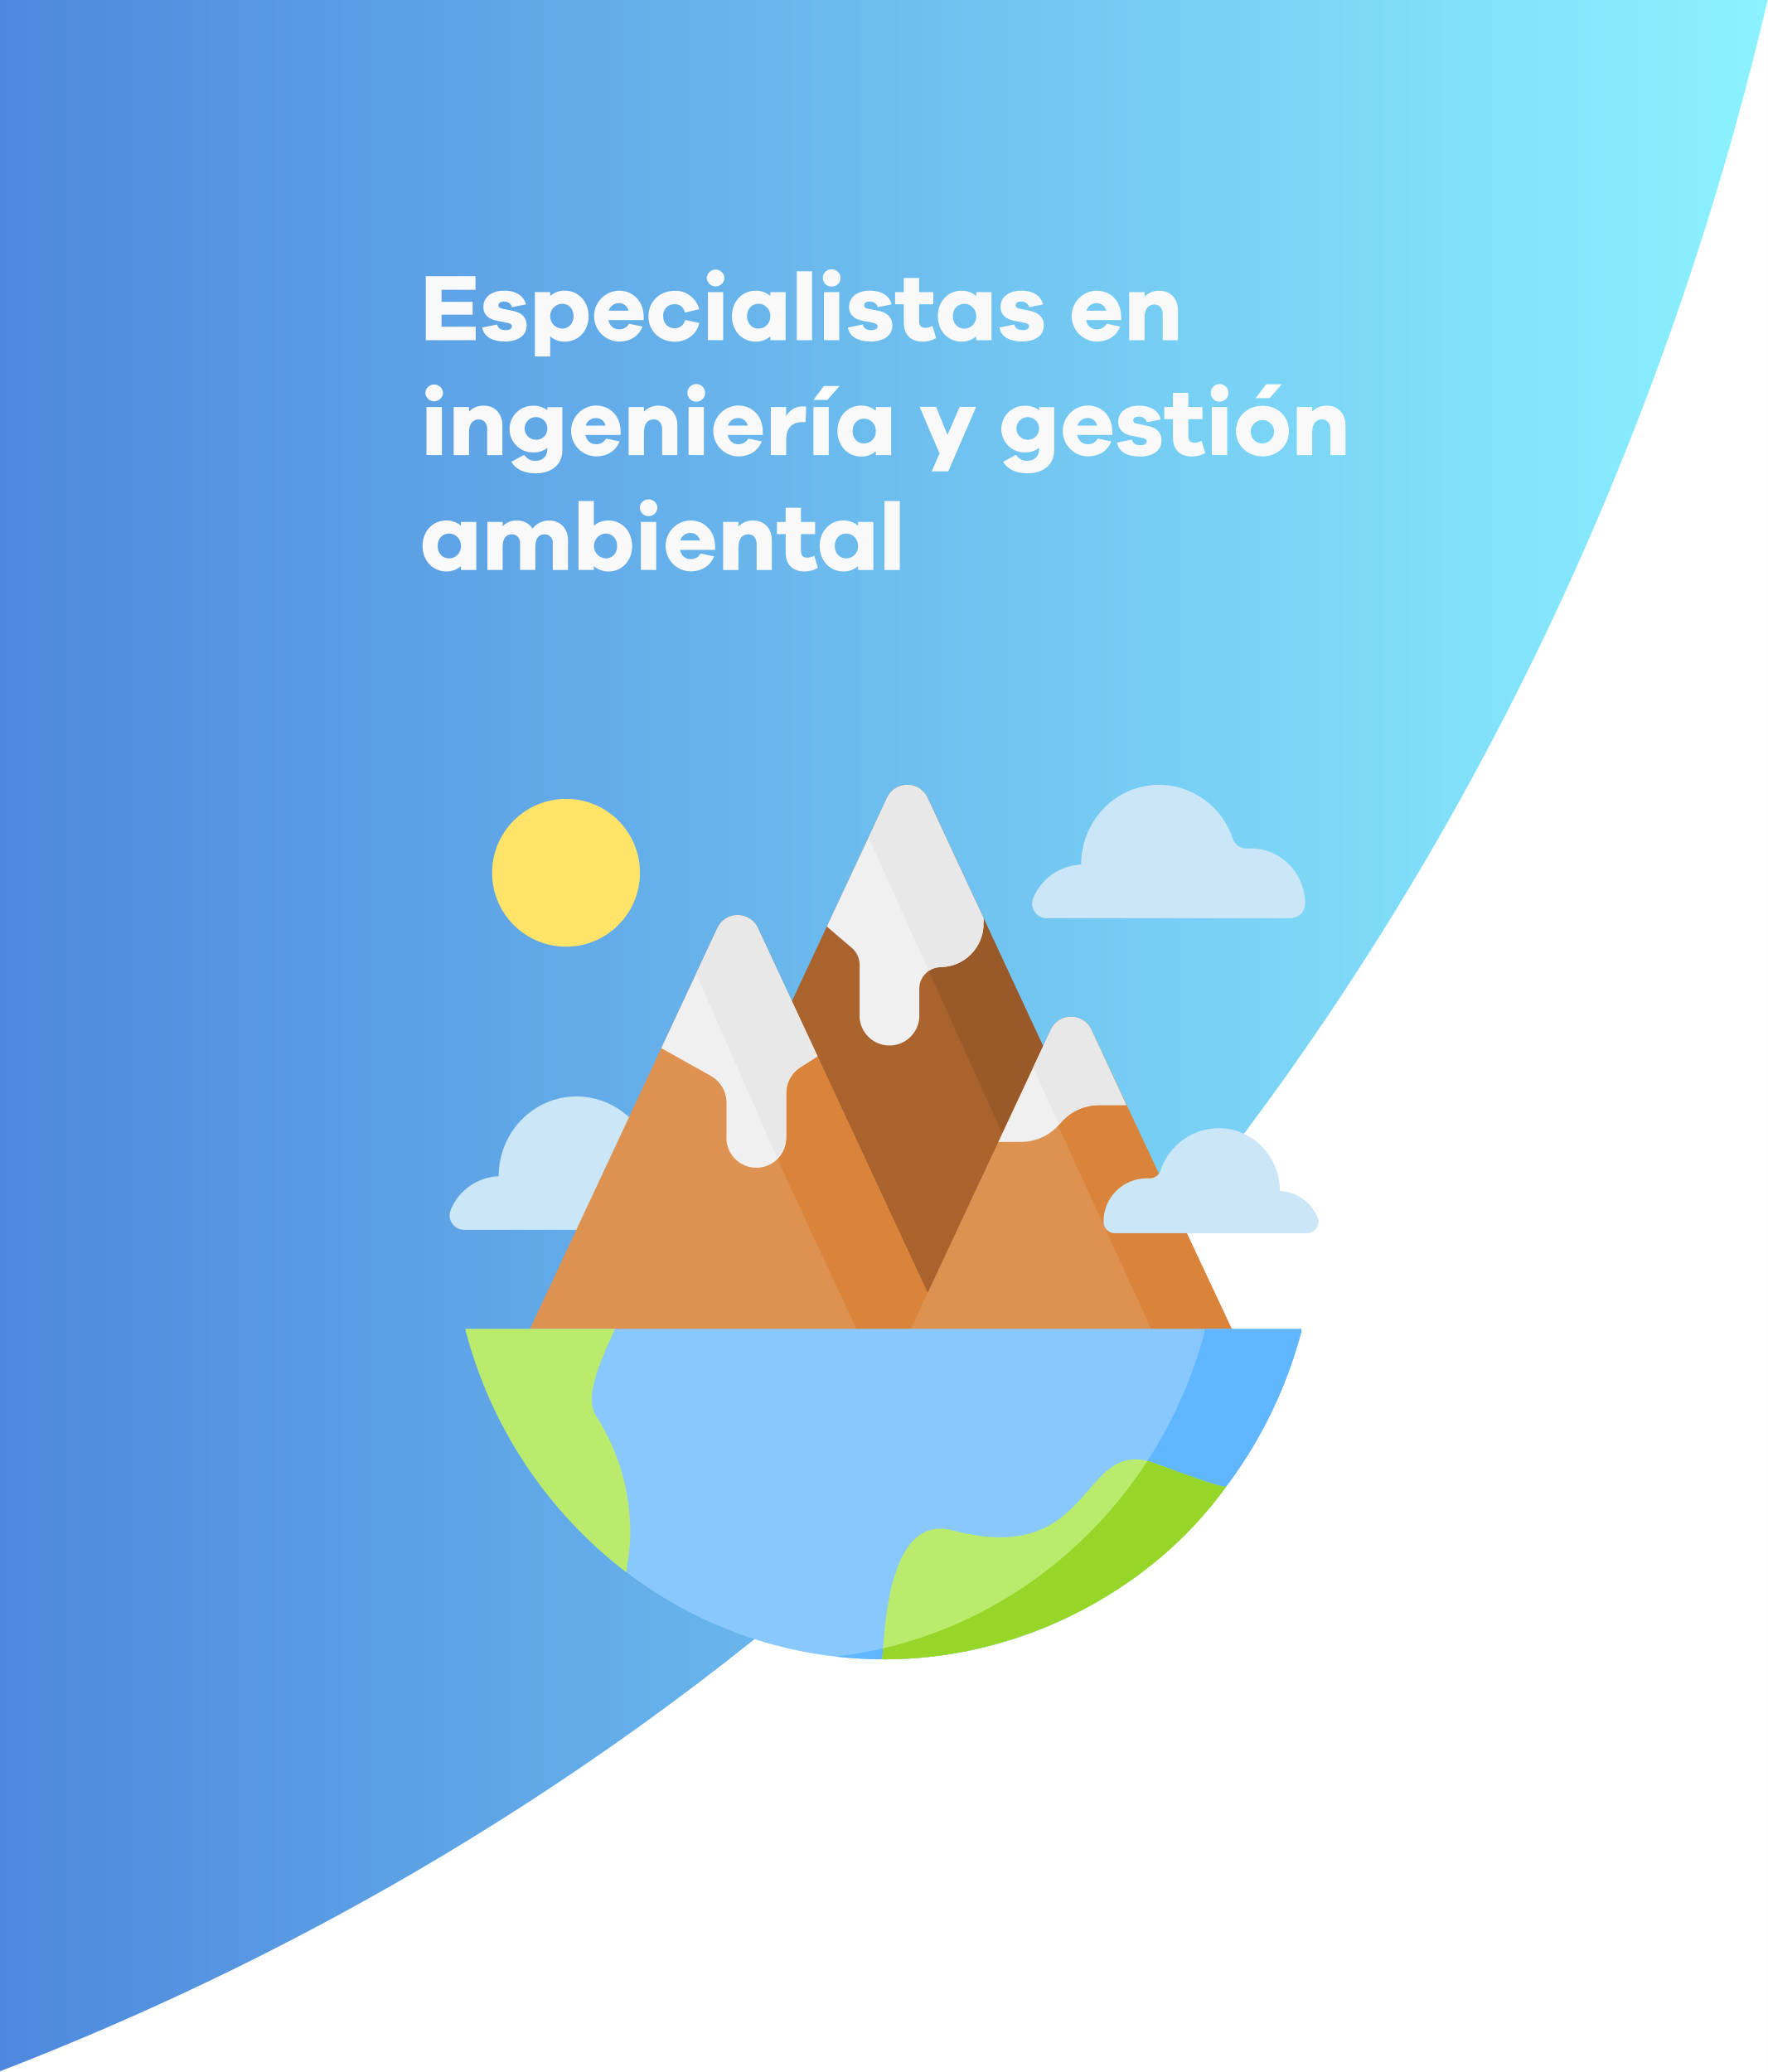
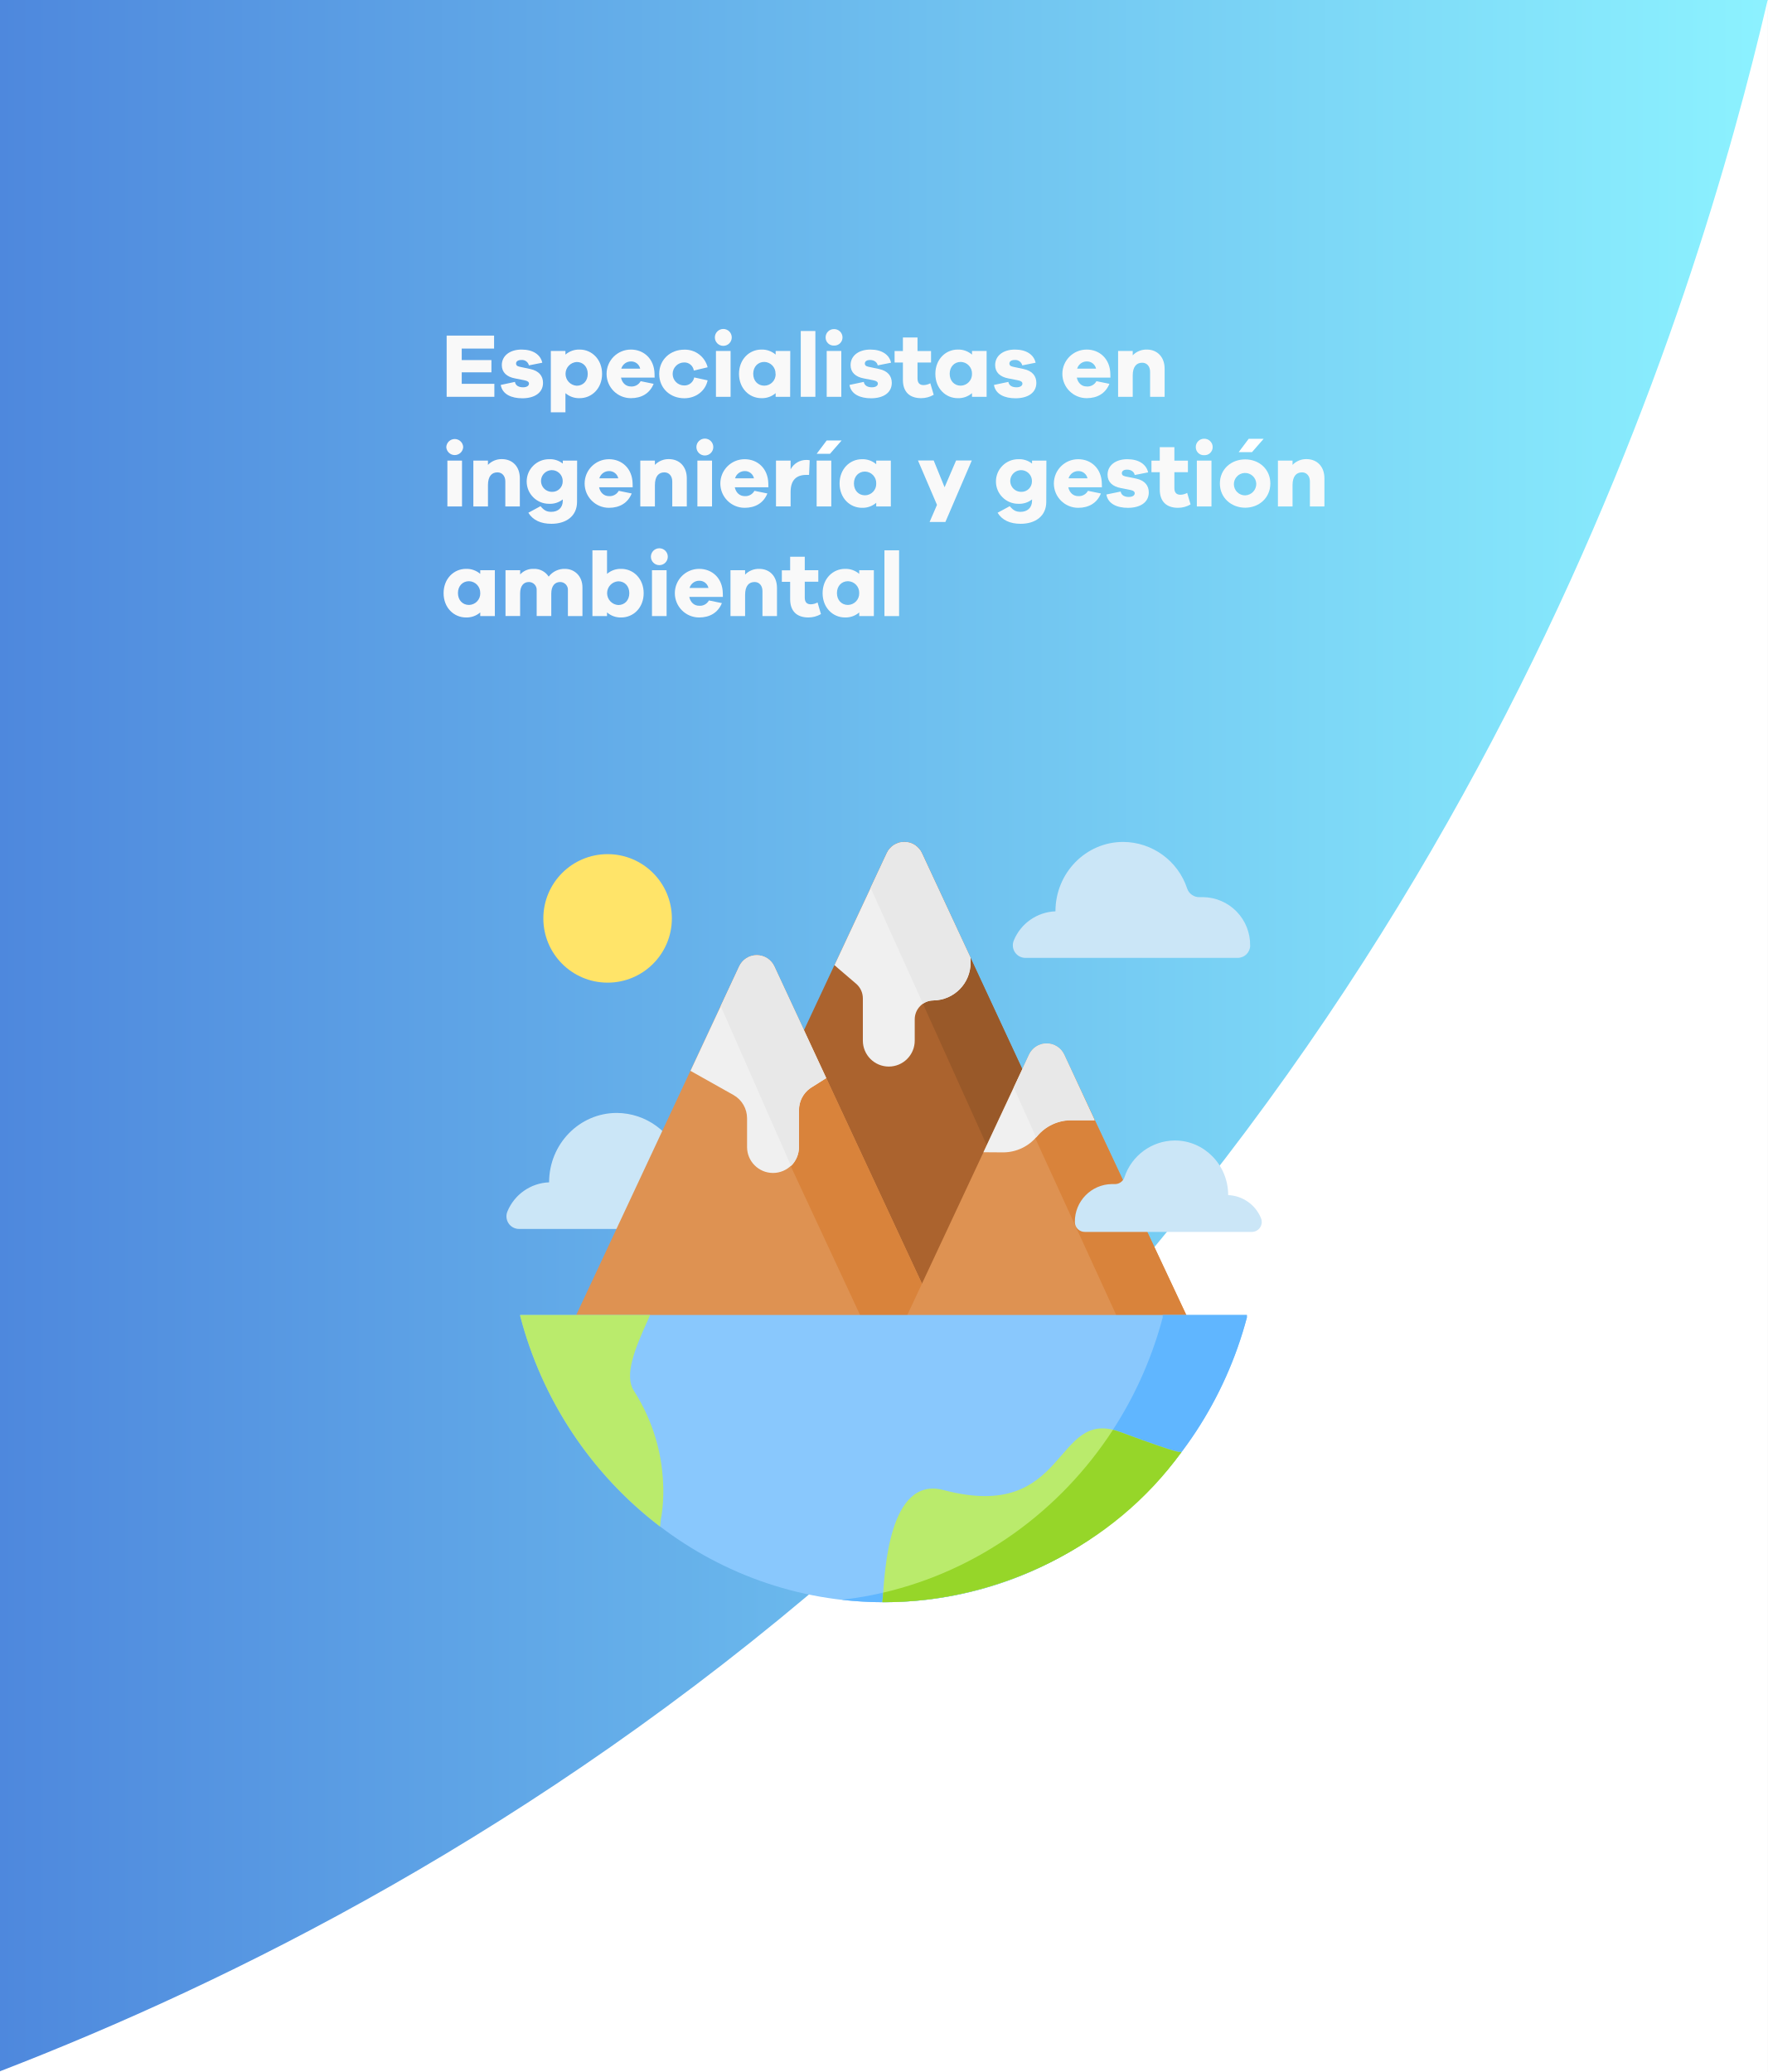
<svg xmlns="http://www.w3.org/2000/svg" id="Capa_1" data-name="Capa 1" viewBox="0 0 768.09 900.32">
  <defs>
    <style>.cls-1{fill:#fff;}.cls-2{fill:url(#Degradado_sin_nombre_29);}.cls-3{fill:#f9f9f9;}.cls-4{fill:#cbe6f7;}.cls-5{fill:#ab632e;}.cls-6{fill:#995929;}.cls-7{fill:#de9252;}.cls-8{fill:#d9833b;}.cls-9{fill:#f0f0f0;}.cls-10{fill:#e8e8e8;}.cls-11{fill:#89c8fd;}.cls-12{fill:#60b6ff;}.cls-13{fill:#baeb6c;}.cls-14{fill:#96d629;}.cls-15{fill:#ffe469;}</style>
    <linearGradient id="Degradado_sin_nombre_29" y1="450" x2="768" y2="450" gradientUnits="userSpaceOnUse">
      <stop offset="0" stop-color="#4e88dd" />
      <stop offset="1" stop-color="#8cf2ff" />
    </linearGradient>
  </defs>
  <rect class="cls-1" x="0.09" y="0.32" width="768" height="900" />
  <path class="cls-2" d="M0,900V0H768C737.72,129.58,646.23,438.27,363,683,232.49,795.77,100.22,861.3,0,900Z" />
-   <path class="cls-3" d="M206.68,147.82H185V120h21.59v5.91H191.83v5.24h13.52v5.58H191.83v5.24h14.85Z" />
-   <path class="cls-3" d="M216,141c.29,1.79,1.91,2.46,3.7,2.46s2.71-.75,2.71-1.67c0-.7-.54-1.24-2.08-1.54l-4.25-.83c-3.87-.7-6.07-2.78-6.07-6.07,0-4.29,3.7-7.07,9-7.07s8.65,2.37,9.48,6l-6.07,1.2c-.21-1.29-1.46-2.45-3.5-2.45-1.79,0-2.37.87-2.37,1.62,0,.58.25,1.17,1.58,1.46l4.91,1c4,.83,5.78,3.2,5.78,6.28,0,4.62-4,7-9.48,7-4.91,0-9.11-1.79-9.82-6.08Z" />
-   <path class="cls-3" d="M255.73,137.38c0,6.62-4.66,11.07-10.19,11.07a9.37,9.37,0,0,1-6.49-2.29v8.74h-6.66v-28h6.66v1.67a9.37,9.37,0,0,1,6.49-2.29C251.07,126.32,255.73,130.81,255.73,137.38Zm-6.53,0c0-3.2-2.12-5.4-5-5.4a5.41,5.41,0,0,0,0,10.81C247.08,142.79,249.2,140.63,249.2,137.38Z" />
-   <path class="cls-3" d="M279.65,139.09H264.34c.54,2.49,2.25,4,4.49,4a4.63,4.63,0,0,0,4.45-2.41l5.91,1.21c-1.79,4.41-5.57,6.53-10.36,6.53a11.07,11.07,0,0,1,.05-22.13c5.9,0,10.64,4.24,10.77,11.06ZM264.47,135h8.61a4.18,4.18,0,0,0-4.2-3.28A4.56,4.56,0,0,0,264.47,135Z" />
-   <path class="cls-3" d="M297.66,139l6.12,1.33c-1,5-5.45,8.16-10.65,8.16-6.24,0-11.4-4.45-11.4-11.07s5.16-11.06,11.4-11.06a10.63,10.63,0,0,1,10.65,8l-6.24,1.49a4.31,4.31,0,0,0-4.41-3.7,4.9,4.9,0,0,0-5,5.24c0,3.08,2,5.24,5,5.24A4.47,4.47,0,0,0,297.66,139Z" />
-   <path class="cls-3" d="M314.76,120.79a3.85,3.85,0,0,1-7.69,0,3.85,3.85,0,0,1,7.69,0Zm-7.19,27V126.94h6.65v20.88Z" />
-   <path class="cls-3" d="M341.35,147.82h-6.66v-1.66a9.39,9.39,0,0,1-6.49,2.29c-5.53,0-10.19-4.45-10.19-11.07s4.66-11.06,10.19-11.06a9.39,9.39,0,0,1,6.49,2.29v-1.67h6.66Zm-6.66-10.44a5.2,5.2,0,0,0-5.12-5.4c-2.91,0-5,2.2-5,5.4s2.12,5.41,5,5.41A5.18,5.18,0,0,0,334.69,137.38Z" />
-   <path class="cls-3" d="M346.17,147.82V117.87h6.66v29.95Z" />
-   <path class="cls-3" d="M365.19,120.79a3.68,3.68,0,0,1-3.87,3.7,3.64,3.64,0,0,1-3.83-3.7,3.76,3.76,0,0,1,3.83-3.79A3.8,3.8,0,0,1,365.19,120.79Zm-7.2,27V126.94h6.65v20.88Z" />
-   <path class="cls-3" d="M374.88,141c.29,1.79,1.91,2.46,3.7,2.46s2.71-.75,2.71-1.67c0-.7-.55-1.24-2.08-1.54l-4.25-.83c-3.87-.7-6.07-2.78-6.07-6.07,0-4.29,3.7-7.07,9-7.07s8.66,2.37,9.49,6l-6.07,1.2c-.21-1.29-1.46-2.45-3.5-2.45-1.79,0-2.37.87-2.37,1.62,0,.58.25,1.17,1.58,1.46l4.91,1c3.95.83,5.78,3.2,5.78,6.28,0,4.62-4,7-9.48,7-4.91,0-9.11-1.79-9.82-6.08Z" />
-   <path class="cls-3" d="M406.7,146.91a11.33,11.33,0,0,1-5.69,1.54c-5.2,0-8.32-2.83-8.32-8.32v-7.91H388.9v-5.28h3.79v-6.15h6.65v6.15h6.16v5.28h-6.16v7.24c0,2.17,1,3,2.79,3a6.84,6.84,0,0,0,3-.83Z" />
-   <path class="cls-3" d="M430.79,147.82h-6.65v-1.66a9.41,9.41,0,0,1-6.49,2.29c-5.54,0-10.19-4.45-10.19-11.07s4.65-11.06,10.19-11.06a9.41,9.41,0,0,1,6.49,2.29v-1.67h6.65Zm-6.65-10.44A5.21,5.21,0,0,0,419,132c-2.91,0-5,2.2-5,5.4s2.12,5.41,5,5.41A5.19,5.19,0,0,0,424.14,137.38Z" />
-   <path class="cls-3" d="M440.7,141c.29,1.79,1.91,2.46,3.7,2.46s2.7-.75,2.7-1.67c0-.7-.54-1.24-2.08-1.54l-4.24-.83c-3.87-.7-6.07-2.78-6.07-6.07,0-4.29,3.7-7.07,9-7.07s8.65,2.37,9.48,6l-6.07,1.2c-.21-1.29-1.45-2.45-3.49-2.45-1.79,0-2.37.87-2.37,1.62,0,.58.25,1.17,1.58,1.46l4.91,1c3.95.83,5.78,3.2,5.78,6.28,0,4.62-4,7-9.49,7-4.9,0-9.11-1.79-9.81-6.08Z" />
-   <path class="cls-3" d="M487.16,139.09h-15.3c.54,2.49,2.24,4,4.49,4a4.63,4.63,0,0,0,4.45-2.41l5.91,1.21c-1.79,4.41-5.58,6.53-10.36,6.53a11.07,11.07,0,0,1,0-22.13c5.91,0,10.65,4.24,10.77,11.06ZM472,135h8.61a4.17,4.17,0,0,0-4.2-3.28A4.58,4.58,0,0,0,472,135Z" />
-   <path class="cls-3" d="M511.79,135v12.81h-6.61V136.43c0-2.46-1.46-4.12-3.58-4.12-2.62,0-4.32,1.79-4.32,5.82v9.69h-6.66V126.94h6.66v2a8.57,8.57,0,0,1,6.4-2.62C508.55,126.32,511.79,129.77,511.79,135Z" />
-   <path class="cls-3" d="M192.49,170.71a3.85,3.85,0,0,1-7.69,0,3.85,3.85,0,0,1,7.69,0Zm-7.19,27V176.87H192v20.88Z" />
-   <path class="cls-3" d="M218.28,184.94v12.81h-6.61v-11.4c0-2.45-1.46-4.12-3.58-4.12-2.62,0-4.32,1.79-4.32,5.83v9.69h-6.66V176.87h6.66v2a8.61,8.61,0,0,1,6.4-2.62C215,176.24,218.28,179.69,218.28,184.94Z" />
-   <path class="cls-3" d="M244.33,195.67c0,6.45-4.91,10-11.69,10-4.78,0-8.45-1.66-10.48-5l5.53-3c1.58,1.87,2.74,2.58,4.91,2.58,3,0,5.2-1.79,5.2-5.07v-.59a9.32,9.32,0,0,1-6.28,2,10.15,10.15,0,0,1,0-20.3,9.32,9.32,0,0,1,6.28,2v-1.37h6.53Zm-6.53-9.36a4.93,4.93,0,1,0-4.87,4.78A4.72,4.72,0,0,0,237.8,186.31Z" />
-   <path class="cls-3" d="M269.66,189h-15.3c.54,2.5,2.24,4,4.49,4a4.64,4.64,0,0,0,4.45-2.42l5.91,1.21c-1.79,4.41-5.58,6.53-10.36,6.53a11.07,11.07,0,0,1,0-22.13c5.91,0,10.65,4.24,10.77,11.07Zm-15.18-4.07h8.61a4.17,4.17,0,0,0-4.2-3.29A4.57,4.57,0,0,0,254.48,184.94Z" />
-   <path class="cls-3" d="M294.29,184.94v12.81h-6.61v-11.4c0-2.45-1.46-4.12-3.58-4.12-2.62,0-4.33,1.79-4.33,5.83v9.69h-6.65V176.87h6.65v2a8.65,8.65,0,0,1,6.41-2.62C291.05,176.24,294.29,179.69,294.29,184.94Z" />
-   <path class="cls-3" d="M306.36,170.71a3.85,3.85,0,0,1-7.7,0,3.85,3.85,0,0,1,7.7,0Zm-7.2,27V176.87h6.66v20.88Z" />
-   <path class="cls-3" d="M331.44,189h-15.3c.54,2.5,2.24,4,4.49,4a4.64,4.64,0,0,0,4.45-2.42l5.91,1.21c-1.79,4.41-5.58,6.53-10.36,6.53a11.07,11.07,0,0,1,0-22.13c5.91,0,10.65,4.24,10.77,11.07Zm-15.18-4.07h8.61a4.17,4.17,0,0,0-4.2-3.29A4.57,4.57,0,0,0,316.26,184.94Z" />
-   <path class="cls-3" d="M350.25,176.74,350,183.4h-1.21c-4.66,0-7.2,2.41-7.2,7.82v6.53H334.9V176.87h6.65v4a8.07,8.07,0,0,1,7.2-4.29A5.94,5.94,0,0,1,350.25,176.74Z" />
-   <path class="cls-3" d="M353.41,197.75V176.87h6.66v20.88Z" />
-   <path class="cls-3" d="M387.19,197.75h-6.65v-1.67a9.41,9.41,0,0,1-6.49,2.29c-5.54,0-10.2-4.45-10.2-11.06s4.66-11.07,10.2-11.07a9.41,9.41,0,0,1,6.49,2.29v-1.66h6.65Zm-6.65-10.44a5.21,5.21,0,0,0-5.12-5.41c-2.91,0-5,2.2-5,5.41s2.12,5.4,5,5.4A5.18,5.18,0,0,0,380.54,187.31Z" />
-   <path class="cls-3" d="M412,204.82h-7.2L408.2,197l-8.65-20.22h7.15L411.65,189l5.29-12.19h7.15Z" />
-   <path class="cls-3" d="M458,195.67c0,6.45-4.91,10-11.69,10-4.79,0-8.45-1.66-10.48-5l5.53-3c1.58,1.87,2.74,2.58,4.91,2.58,3,0,5.2-1.79,5.2-5.07v-.59a9.32,9.32,0,0,1-6.28,2,10.15,10.15,0,0,1,0-20.3,9.32,9.32,0,0,1,6.28,2v-1.37H458Zm-6.53-9.36a4.93,4.93,0,1,0-4.87,4.78A4.72,4.72,0,0,0,451.43,186.31Z" />
-   <path class="cls-3" d="M483.29,189H468c.54,2.5,2.24,4,4.49,4a4.64,4.64,0,0,0,4.45-2.42l5.91,1.21c-1.79,4.41-5.58,6.53-10.36,6.53a11.07,11.07,0,0,1,0-22.13c5.91,0,10.65,4.24,10.77,11.07Zm-15.18-4.07h8.61a4.17,4.17,0,0,0-4.2-3.29A4.57,4.57,0,0,0,468.11,184.94Z" />
-   <path class="cls-3" d="M491.82,191c.29,1.79,1.92,2.45,3.71,2.45s2.7-.75,2.7-1.66c0-.71-.54-1.25-2.08-1.54l-4.24-.83c-3.87-.71-6.08-2.79-6.08-6.08,0-4.28,3.71-7.07,9-7.07s8.65,2.37,9.48,6l-6.07,1.21c-.21-1.29-1.46-2.46-3.49-2.46-1.79,0-2.38.88-2.38,1.63,0,.58.25,1.16,1.58,1.45l4.91,1c4,.83,5.79,3.2,5.79,6.28,0,4.62-4,7-9.49,7-4.91,0-9.11-1.79-9.82-6.07Z" />
-   <path class="cls-3" d="M523.65,196.83a11.27,11.27,0,0,1-5.7,1.54c-5.2,0-8.32-2.83-8.32-8.32v-7.9h-3.79v-5.28h3.79v-6.16h6.66v6.16h6.15v5.28h-6.15v7.24c0,2.16,1,3,2.78,3a6.77,6.77,0,0,0,3-.83Z" />
-   <path class="cls-3" d="M533.72,170.71a3.85,3.85,0,0,1-7.7,0,3.85,3.85,0,0,1,7.7,0Zm-7.2,27V176.87h6.66v20.88Z" />
-   <path class="cls-3" d="M560,187.31c0,6.61-5.24,11-11.44,11s-11.57-4.41-11.57-11,5.24-11,11.57-11S560,180.73,560,187.31Zm-6.41,0a5.1,5.1,0,1,0-5,5.4A5.19,5.19,0,0,0,553.56,187.31Z" />
-   <path class="cls-3" d="M584.6,184.94v12.81H578v-11.4c0-2.45-1.45-4.12-3.58-4.12-2.62,0-4.32,1.79-4.32,5.83v9.69h-6.66V176.87h6.66v2a8.61,8.61,0,0,1,6.4-2.62C581.35,176.24,584.6,179.69,584.6,184.94Z" />
-   <path class="cls-3" d="M206.93,247.67h-6.66V246a9.42,9.42,0,0,1-6.49,2.29c-5.53,0-10.19-4.46-10.19-11.07s4.66-11.06,10.19-11.06a9.41,9.41,0,0,1,6.49,2.28v-1.66h6.66Zm-6.66-10.44a5.21,5.21,0,0,0-5.12-5.41c-2.91,0-5,2.21-5,5.41s2.12,5.41,5,5.41A5.19,5.19,0,0,0,200.27,237.23Z" />
-   <path class="cls-3" d="M246.78,234.61v13.06h-6.61V236a3.54,3.54,0,0,0-3.5-3.86c-2.45,0-4.07,1.78-4.07,5.28v10.23h-6.66V236a3.54,3.54,0,0,0-3.54-3.86c-2.41,0-4,1.78-4,5.28v10.23h-6.65V226.79h6.65v1.91a7.91,7.91,0,0,1,6.16-2.53,7.72,7.72,0,0,1,6.82,3.53,9,9,0,0,1,7.4-3.53C243.24,226.17,246.78,229.53,246.78,234.61Z" />
-   <path class="cls-3" d="M274.66,237.23c0,6.61-4.66,11.07-10.2,11.07A9.41,9.41,0,0,1,258,246v1.66h-6.66V217.72H258v10.73a9.41,9.41,0,0,1,6.48-2.28C270,226.17,274.66,230.66,274.66,237.23Zm-6.53,0c0-3.2-2.13-5.41-5-5.41a5.42,5.42,0,0,0,0,10.82C266,242.64,268.13,240.47,268.13,237.23Z" />
-   <path class="cls-3" d="M285.64,220.63a3.85,3.85,0,0,1-7.69,0,3.85,3.85,0,0,1,7.69,0Zm-7.2,27V226.79h6.66v20.88Z" />
-   <path class="cls-3" d="M310.73,238.94H295.42c.54,2.49,2.24,4,4.49,4a4.63,4.63,0,0,0,4.45-2.41l5.91,1.2c-1.79,4.41-5.58,6.54-10.36,6.54a11.07,11.07,0,0,1,0-22.13c5.91,0,10.65,4.24,10.78,11.06Zm-15.19-4.08h8.61a4.16,4.16,0,0,0-4.2-3.29A4.59,4.59,0,0,0,295.54,234.86Z" />
-   <path class="cls-3" d="M335.35,234.86v12.81h-6.61v-11.4c0-2.45-1.46-4.11-3.58-4.11-2.62,0-4.32,1.78-4.32,5.82v9.69h-6.66V226.79h6.66v2a8.57,8.57,0,0,1,6.4-2.62C332.11,226.17,335.35,229.62,335.35,234.86Z" />
-   <path class="cls-3" d="M355.37,246.76a11.4,11.4,0,0,1-5.7,1.54c-5.2,0-8.32-2.83-8.32-8.32v-7.91h-3.79v-5.28h3.79v-6.16H348v6.16h6.16v5.28H348v7.24c0,2.16,1,3,2.79,3a6.82,6.82,0,0,0,3-.84Z" />
-   <path class="cls-3" d="M379.45,247.67H372.8V246a9.44,9.44,0,0,1-6.49,2.29c-5.53,0-10.19-4.46-10.19-11.07s4.66-11.06,10.19-11.06a9.43,9.43,0,0,1,6.49,2.28v-1.66h6.65Zm-6.65-10.44a5.21,5.21,0,0,0-5.12-5.41c-2.91,0-5,2.21-5,5.41s2.12,5.41,5,5.41A5.19,5.19,0,0,0,372.8,237.23Z" />
-   <path class="cls-3" d="M384.28,247.67V217.72h6.66v29.95Z" />
-   <polygon class="cls-1" points="545.56 173.01 551.62 173.01 556.91 166.96 550.1 166.96 545.56 173.01" />
-   <polygon class="cls-1" points="353.43 173.77 359.48 173.77 364.78 167.72 357.97 167.72 353.43 173.77" />
-   <path class="cls-4" d="M314,528.22c0-13.32-10.54-24.12-23.54-24.12-.51,0-1,0-1.52,0a6.34,6.34,0,0,1-6.42-4.34,33.92,33.92,0,0,0-32-23.35c-18.7,0-33.85,15.53-33.85,34.69v0a23.55,23.55,0,0,0-20.85,14.6,6.3,6.3,0,0,0,5.85,8.68h106a6.27,6.27,0,0,0,6.3-6.17Z" />
-   <path class="cls-5" d="M325.28,475.19l60.13-128.51a9.67,9.67,0,0,1,17.62,0l59.76,128.49L397,626.59Z" />
-   <path class="cls-6" d="M403,346.7a9.67,9.67,0,0,0-17.62,0l-8,17.19,68.51,151.85,16.91-40.53Z" />
-   <path class="cls-7" d="M226.05,586.44l85.63-183.11a9.66,9.66,0,0,1,17.61,0l84.86,182.33Z" />
-   <path class="cls-8" d="M329.29,403.35a9.66,9.66,0,0,0-17.61,0l-10.34,22.11,74.58,160.24-149.79.61-.08.15,188.1-.76Z" />
-   <path class="cls-7" d="M393.12,583l63.42-135.52a9.66,9.66,0,0,1,17.62,0l64.24,137Z" />
-   <path class="cls-8" d="M474.16,447.51a9.66,9.66,0,0,0-17.62,0l-8,17.19,56.26,122.92h35.17Z" />
-   <path class="cls-9" d="M308.9,467.54a13.33,13.33,0,0,1,6.74,11.65v14.26a13,13,0,1,0,25.93,0V475a13.35,13.35,0,0,1,5.77-11l7.85-5-25.9-55.66a9.66,9.66,0,0,0-17.61,0l-24.36,52.1.4.22Z" />
-   <path class="cls-9" d="M370.15,411.93a9.61,9.61,0,0,1,3.33,7.3v21.1a13,13,0,1,0,25.93,0V429.77a9.42,9.42,0,0,1,9.3-9.54,18.85,18.85,0,0,0,18.62-19.07V399L403,346.7a9.67,9.67,0,0,0-17.62,0l-26.14,55.87,1.91,1.67Z" />
-   <path class="cls-10" d="M408.71,420.23a18.85,18.85,0,0,0,18.62-19.07V399L403,346.7a9.67,9.67,0,0,0-17.62,0l-8,17.19,26.16,58A9.09,9.09,0,0,1,408.71,420.23Z" />
-   <path class="cls-9" d="M443.66,496.18a22,22,0,0,0,16.91-8,22,22,0,0,1,16.9-8h11.88l-15.19-32.66a9.66,9.66,0,0,0-17.62,0l-22.78,48.7Z" />
-   <path class="cls-10" d="M477.47,480.17h11.88l-15.19-32.66a9.67,9.67,0,0,0-17.62,0l-7.62,16.3,11.19,24.91c.15-.17.31-.34.46-.52A22,22,0,0,1,477.47,480.17Z" />
-   <path class="cls-10" d="M329.29,403.35a9.66,9.66,0,0,0-17.61,0l-9.24,19.75L337.59,503a13.39,13.39,0,0,0,4-9.56V475a13.35,13.35,0,0,1,5.77-11l7.85-5Z" />
-   <path class="cls-11" d="M202.28,577.43H565.41v1.31C543.66,660.74,470.66,721,384,721c-87,0-160.18-60.66-181.67-143Z" />
-   <path class="cls-12" d="M523.36,577.43v1.31C503.39,654,440.23,711,362.92,719.81a184.86,184.86,0,0,0,21,1.2c86.71,0,159.71-60.27,181.46-142.27v-1.31Z" />
-   <path class="cls-13" d="M259,615.24c-4.8-7.5.39-20.62,6.93-34.93l1.26-2.88H202.28V578A193.62,193.62,0,0,0,272.2,683.22l.39-3.8S279.84,647.79,259,615.24Z" />
-   <path class="cls-13" d="M502,635.9c-33.43-12.45-25.32,45.67-88.13,29.07-27.54-7.28-29.38,41.51-30.4,54l-.21,2.07H384c60.51,0,114.34-29.36,148.74-75l-.83-.29S535.4,648.36,502,635.9Z" />
-   <path class="cls-13" d="M522.19,658.76l-.12.13Z" />
-   <path class="cls-14" d="M502,635.91a31,31,0,0,0-3.48-1.07c-26.3,40.54-67.13,70.28-114.84,81.39-.08,1-.14,1.95-.21,2.72l-.21,2.06c57.45.22,115.79-27.82,149.46-75l-.83-.28S535.4,648.37,502,635.91Z" />
-   <path class="cls-4" d="M567.06,392.76c0-13.32-10.54-24.12-23.54-24.12-.51,0-1,0-1.52.05a6.32,6.32,0,0,1-6.42-4.34,33.93,33.93,0,0,0-32-23.35c-18.7,0-33.86,15.53-33.86,34.68v0a23.56,23.56,0,0,0-20.84,14.6,6.31,6.31,0,0,0,5.84,8.69h106a6.27,6.27,0,0,0,6.31-6.17Z" />
-   <path class="cls-4" d="M479.45,531A18.77,18.77,0,0,1,498,512c.39,0,.77,0,1.15,0a5,5,0,0,0,5.09-3.39,26.71,26.71,0,0,1,25.2-18.4c14.71,0,26.65,12.22,26.65,27.3h0A18.57,18.57,0,0,1,572.47,529a5,5,0,0,1-4.63,6.85h-83.4a4.94,4.94,0,0,1-5-4.85Z" />
-   <path class="cls-15" d="M278.05,379.23a32.12,32.12,0,1,1-32.12-32.11A32.12,32.12,0,0,1,278.05,379.23Z" />
+   <path class="cls-3" d="M214.79,172.42H194.06v-26.6h20.61v5.64H200.61v5h12.9v5.32h-12.9v5h14.18Z" />
+   <path class="cls-3" d="M223.72,165.94c.28,1.71,1.83,2.35,3.53,2.35s2.58-.72,2.58-1.59c0-.68-.51-1.19-2-1.47l-4-.79c-3.69-.68-5.8-2.66-5.8-5.8,0-4.09,3.54-6.75,8.58-6.75s8.25,2.26,9,5.72l-5.8,1.15a3.09,3.09,0,0,0-3.33-2.34c-1.71,0-2.26.83-2.26,1.55,0,.55.23,1.11,1.5,1.38l4.69,1c3.77.79,5.52,3.05,5.52,6,0,4.41-3.81,6.71-9,6.71-4.69,0-8.7-1.71-9.37-5.8Z" />
+   <path class="cls-3" d="M261.59,162.45c0,6.31-4.44,10.56-9.72,10.56a9,9,0,0,1-6.2-2.18v8.33h-6.35V152.49h6.35v1.59a9,9,0,0,1,6.2-2.19C257.15,151.89,261.59,156.18,261.59,162.45Zm-6.23,0c0-3.06-2-5.16-4.8-5.16a5.17,5.17,0,0,0,0,10.32C253.34,167.61,255.36,165.55,255.36,162.45Z" />
+   <path class="cls-3" d="M284.42,164.08H269.81c.52,2.38,2.15,3.85,4.29,3.85a4.43,4.43,0,0,0,4.25-2.3l5.64,1.15c-1.71,4.21-5.32,6.23-9.89,6.23a10.56,10.56,0,0,1,0-21.12c5.64,0,10.16,4.05,10.28,10.56Zm-14.49-3.89h8.22a4,4,0,0,0-4-3.14A4.37,4.37,0,0,0,269.93,160.19Z" />
+   <path class="cls-3" d="M301.61,164l5.84,1.27c-1,4.72-5.2,7.78-10.16,7.78-6,0-10.88-4.25-10.88-10.56s4.92-10.56,10.88-10.56a10.14,10.14,0,0,1,10.16,7.66l-6,1.43a4.1,4.1,0,0,0-4.2-3.53,5,5,0,0,0,0,10A4.27,4.27,0,0,0,301.61,164Z" />
+   <path class="cls-3" d="M317.93,146.61a3.67,3.67,0,0,1-7.34,0,3.67,3.67,0,0,1,7.34,0Zm-6.87,25.81V152.49h6.36v19.93Z" />
+   <path class="cls-3" d="M343.3,172.42H337v-1.59a9,9,0,0,1-6.19,2.18c-5.28,0-9.73-4.25-9.73-10.56s4.45-10.56,9.73-10.56a9,9,0,0,1,6.19,2.19v-1.59h6.35Zm-6.35-10a5,5,0,0,0-4.88-5.16c-2.78,0-4.81,2.1-4.81,5.16s2,5.16,4.81,5.16A4.94,4.94,0,0,0,337,162.45Z" />
+   <path class="cls-3" d="M347.91,172.42V143.83h6.35v28.59Z" />
+   <path class="cls-3" d="M366.05,146.61a3.51,3.51,0,0,1-3.69,3.54,3.47,3.47,0,0,1-3.65-3.54,3.58,3.58,0,0,1,3.65-3.61A3.62,3.62,0,0,1,366.05,146.61Zm-6.87,25.81V152.49h6.35v19.93Z" />
+   <path class="cls-3" d="M375.3,165.94c.28,1.71,1.83,2.35,3.53,2.35s2.58-.72,2.58-1.59c0-.68-.51-1.19-2-1.47l-4.05-.79c-3.69-.68-5.8-2.66-5.8-5.8,0-4.09,3.54-6.75,8.58-6.75s8.26,2.26,9,5.72l-5.8,1.15c-.19-1.23-1.39-2.34-3.33-2.34-1.71,0-2.26.83-2.26,1.55,0,.55.23,1.11,1.5,1.38l4.69,1c3.77.79,5.52,3.05,5.52,6,0,4.41-3.81,6.71-9,6.71-4.69,0-8.7-1.71-9.37-5.8Z" />
+   <path class="cls-3" d="M405.67,171.54a10.74,10.74,0,0,1-5.44,1.47c-5,0-7.94-2.7-7.94-7.94v-7.54h-3.61v-5h3.61v-5.88h6.35v5.88h5.88v5h-5.88v6.91c0,2.06,1,2.89,2.66,2.89a6.41,6.41,0,0,0,2.9-.79Z" />
+   <path class="cls-3" d="M428.66,172.42h-6.35v-1.59a9,9,0,0,1-6.2,2.18c-5.28,0-9.72-4.25-9.72-10.56s4.44-10.56,9.72-10.56a9,9,0,0,1,6.2,2.19v-1.59h6.35Zm-6.35-10a5,5,0,0,0-4.89-5.16c-2.77,0-4.8,2.1-4.8,5.16s2,5.16,4.8,5.16A5,5,0,0,0,422.31,162.45Z" />
+   <path class="cls-3" d="M438.11,165.94c.28,1.71,1.83,2.35,3.53,2.35s2.58-.72,2.58-1.59c0-.68-.51-1.19-2-1.47l-4.05-.79c-3.69-.68-5.8-2.66-5.8-5.8,0-4.09,3.54-6.75,8.58-6.75s8.25,2.26,9,5.72l-5.8,1.15a3.09,3.09,0,0,0-3.33-2.34c-1.71,0-2.26.83-2.26,1.55,0,.55.23,1.11,1.5,1.38l4.69,1c3.77.79,5.52,3.05,5.52,6,0,4.41-3.82,6.71-9.06,6.71-4.68,0-8.69-1.71-9.36-5.8Z" />
+   <path class="cls-3" d="M482.45,164.08h-14.6c.51,2.38,2.14,3.85,4.28,3.85a4.43,4.43,0,0,0,4.25-2.3l5.64,1.15c-1.71,4.21-5.32,6.23-9.89,6.23a10.56,10.56,0,0,1,0-21.12c5.64,0,10.17,4.05,10.28,10.56ZM468,160.19h8.21a4,4,0,0,0-4-3.14A4.35,4.35,0,0,0,468,160.19Z" />
+   <path class="cls-3" d="M506,160.19v12.23h-6.31V161.54c0-2.34-1.39-3.93-3.42-3.93-2.5,0-4.13,1.71-4.13,5.56v9.25h-6.35V152.49h6.35v1.9a8.23,8.23,0,0,1,6.12-2.5C502.86,151.89,506,155.19,506,160.19Z" />
+   <path class="cls-3" d="M201.25,194.25a3.68,3.68,0,0,1-7.35,0,3.68,3.68,0,0,1,7.35,0Zm-6.87,25.81V200.13h6.35v19.93Z" />
+   <path class="cls-3" d="M225.86,207.83v12.23h-6.31V209.18c0-2.34-1.39-3.93-3.41-3.93-2.51,0-4.13,1.71-4.13,5.56v9.25h-6.35V200.13H212V202a8.21,8.21,0,0,1,6.11-2.51C222.77,199.53,225.86,202.83,225.86,207.83Z" />
+   <path class="cls-3" d="M250.71,218.07c0,6.16-4.68,9.53-11.15,9.53-4.57,0-8.06-1.59-10-4.8l5.28-2.86c1.5,1.78,2.62,2.46,4.68,2.46,2.9,0,5-1.71,5-4.84V217a8.89,8.89,0,0,1-6,1.91,9.69,9.69,0,0,1,0-19.38,8.89,8.89,0,0,1,6,1.91v-1.31h6.23Zm-6.23-8.93a4.71,4.71,0,1,0-4.64,4.57A4.49,4.49,0,0,0,244.48,209.14Z" />
+   <path class="cls-3" d="M274.89,211.72H260.28c.52,2.38,2.15,3.85,4.29,3.85a4.43,4.43,0,0,0,4.25-2.3l5.64,1.15c-1.71,4.21-5.32,6.23-9.89,6.23a10.56,10.56,0,0,1,0-21.12c5.64,0,10.16,4.05,10.28,10.56Zm-14.49-3.89h8.22a4,4,0,0,0-4-3.14A4.39,4.39,0,0,0,260.4,207.83Z" />
+   <path class="cls-3" d="M298.4,207.83v12.23h-6.32V209.18c0-2.34-1.39-3.93-3.41-3.93-2.5,0-4.13,1.71-4.13,5.56v9.25h-6.35V200.13h6.35V202a8.22,8.22,0,0,1,6.12-2.51C295.3,199.53,298.4,202.83,298.4,207.83Z" />
+   <path class="cls-3" d="M309.91,194.25a3.67,3.67,0,0,1-7.34,0,3.67,3.67,0,0,1,7.34,0ZM303,220.06V200.13h6.36v19.93Z" />
+   <path class="cls-3" d="M333.85,211.72H319.24c.52,2.38,2.14,3.85,4.29,3.85a4.44,4.44,0,0,0,4.25-2.3l5.63,1.15c-1.7,4.21-5.32,6.23-9.88,6.23a10.56,10.56,0,0,1,0-21.12c5.64,0,10.16,4.05,10.28,10.56Zm-14.49-3.89h8.22a4,4,0,0,0-4-3.14A4.38,4.38,0,0,0,319.36,207.83Z" />
+   <path class="cls-3" d="M351.8,200l-.28,6.35h-1.15c-4.45,0-6.87,2.3-6.87,7.47v6.23h-6.35V200.13h6.35v3.81a7.7,7.7,0,0,1,6.87-4.09A5.45,5.45,0,0,1,351.8,200Z" />
+   <path class="cls-3" d="M354.81,220.06V200.13h6.36v19.93Z" />
+   <path class="cls-3" d="M387.05,220.06H380.7v-1.59a9,9,0,0,1-6.19,2.18c-5.28,0-9.73-4.24-9.73-10.56s4.45-10.56,9.73-10.56a9,9,0,0,1,6.19,2.19v-1.59h6.35Zm-6.35-10a5,5,0,0,0-4.88-5.16c-2.78,0-4.81,2.11-4.81,5.16s2,5.16,4.81,5.16A4.94,4.94,0,0,0,380.7,210.09Z" />
+   <path class="cls-3" d="M410.75,226.81h-6.86l3.21-7.43-8.26-19.29h6.83l4.73,11.63,5-11.63h6.82Z" />
+   <path class="cls-3" d="M454.58,218.07c0,6.16-4.68,9.53-11.15,9.53-4.57,0-8.06-1.59-10-4.8l5.28-2.86c1.51,1.78,2.62,2.46,4.69,2.46,2.9,0,5-1.71,5-4.84V217a8.89,8.89,0,0,1-6,1.91,9.69,9.69,0,0,1,0-19.38,8.89,8.89,0,0,1,6,1.91v-1.31h6.23Zm-6.23-8.93a4.71,4.71,0,1,0-4.65,4.57A4.5,4.5,0,0,0,448.35,209.14Z" />
+   <path class="cls-3" d="M478.76,211.72H464.15c.52,2.38,2.14,3.85,4.29,3.85a4.44,4.44,0,0,0,4.25-2.3l5.63,1.15c-1.7,4.21-5.32,6.23-9.88,6.23a10.56,10.56,0,0,1,0-21.12c5.64,0,10.16,4.05,10.28,10.56Zm-14.49-3.89h8.22a4,4,0,0,0-4-3.14A4.38,4.38,0,0,0,464.27,207.83Z" />
+   <path class="cls-3" d="M486.9,213.59c.28,1.7,1.83,2.34,3.53,2.34s2.58-.72,2.58-1.59c0-.67-.51-1.19-2-1.47l-4-.79c-3.69-.68-5.8-2.66-5.8-5.8,0-4.09,3.54-6.75,8.58-6.75s8.26,2.27,9.05,5.72L493,206.4c-.19-1.23-1.39-2.34-3.33-2.34-1.71,0-2.26.83-2.26,1.55,0,.55.23,1.11,1.5,1.39l4.69.95c3.77.79,5.52,3.06,5.52,6,0,4.41-3.81,6.71-9.05,6.71-4.69,0-8.7-1.7-9.37-5.79Z" />
+   <path class="cls-3" d="M517.27,219.18a10.74,10.74,0,0,1-5.44,1.47c-5,0-7.94-2.7-7.94-7.94v-7.54h-3.61v-5h3.61v-5.88h6.35v5.88h5.88v5h-5.88v6.91c0,2.06,1,2.9,2.66,2.9a6.42,6.42,0,0,0,2.9-.8Z" />
+   <path class="cls-3" d="M526.88,194.25a3.51,3.51,0,0,1-3.69,3.54,3.47,3.47,0,0,1-3.65-3.54,3.58,3.58,0,0,1,3.65-3.61A3.62,3.62,0,0,1,526.88,194.25ZM520,220.06V200.13h6.35v19.93Z" />
+   <path class="cls-3" d="M551.93,210.09c0,6.32-5,10.52-10.92,10.52s-11-4.2-11-10.52,5-10.48,11-10.48S551.93,203.82,551.93,210.09Zm-6.11,0a4.87,4.87,0,1,0-4.81,5.16A5,5,0,0,0,545.82,210.09Z" />
+   <path class="cls-3" d="M575.43,207.83v12.23h-6.31V209.18c0-2.34-1.39-3.93-3.41-3.93-2.5,0-4.13,1.71-4.13,5.56v9.25h-6.35V200.13h6.35V202a8.21,8.21,0,0,1,6.11-2.51C572.34,199.53,575.43,202.83,575.43,207.83Z" />
+   <path class="cls-3" d="M215,267.7h-6.35v-1.59a9,9,0,0,1-6.19,2.19c-5.28,0-9.73-4.25-9.73-10.56s4.45-10.56,9.73-10.56a9,9,0,0,1,6.19,2.18v-1.59H215Zm-6.35-10a5,5,0,0,0-4.88-5.16c-2.78,0-4.8,2.1-4.8,5.16s2,5.16,4.8,5.16A5,5,0,0,0,208.67,257.74Z" />
+   <path class="cls-3" d="M253.06,255.23V267.7h-6.32V256.58a3.37,3.37,0,0,0-3.33-3.69c-2.34,0-3.89,1.71-3.89,5v9.77h-6.35V256.58a3.39,3.39,0,0,0-3.38-3.69c-2.3,0-3.81,1.71-3.81,5v9.77h-6.35V247.77H226v1.83a7.55,7.55,0,0,1,5.88-2.42,7.39,7.39,0,0,1,6.51,3.37,8.6,8.6,0,0,1,7.06-3.37C249.68,247.18,253.06,250.39,253.06,255.23Z" />
+   <path class="cls-3" d="M279.66,257.74c0,6.31-4.45,10.56-9.73,10.56a9,9,0,0,1-6.19-2.19v1.59h-6.35V239.12h6.35v10.24a9,9,0,0,1,6.19-2.18C275.21,247.18,279.66,251.46,279.66,257.74Zm-6.24,0c0-3.06-2-5.16-4.8-5.16a5.17,5.17,0,0,0,0,10.32C271.4,262.9,273.42,260.83,273.42,257.74Z" />
+   <path class="cls-3" d="M290.14,241.9a3.67,3.67,0,0,1-7.34,0,3.67,3.67,0,0,1,7.34,0Zm-6.87,25.8V247.77h6.35V267.7Z" />
+   <path class="cls-3" d="M314.08,259.36H299.47c.52,2.39,2.14,3.85,4.29,3.85a4.42,4.42,0,0,0,4.25-2.3l5.63,1.15c-1.7,4.21-5.32,6.24-9.88,6.24a10.56,10.56,0,0,1,0-21.12c5.63,0,10.16,4,10.28,10.56Zm-14.49-3.89h8.22a4,4,0,0,0-4-3.13A4.36,4.36,0,0,0,299.59,255.47Z" />
+   <path class="cls-3" d="M337.58,255.47V267.7h-6.31V256.82c0-2.34-1.39-3.93-3.41-3.93-2.5,0-4.13,1.71-4.13,5.56v9.25h-6.35V247.77h6.35v1.91a8.2,8.2,0,0,1,6.11-2.5C334.49,247.18,337.58,250.47,337.58,255.47Z" />
+   <path class="cls-3" d="M356.68,266.83a10.87,10.87,0,0,1-5.44,1.47c-5,0-7.94-2.7-7.94-7.94v-7.55h-3.61v-5h3.61V241.9h6.35v5.87h5.88v5h-5.88v6.91c0,2.07,1,2.9,2.66,2.9a6.42,6.42,0,0,0,2.9-.8Z" />
+   <path class="cls-3" d="M379.67,267.7h-6.36v-1.59a9,9,0,0,1-6.19,2.19c-5.28,0-9.72-4.25-9.72-10.56s4.44-10.56,9.72-10.56a9,9,0,0,1,6.19,2.18v-1.59h6.36Zm-6.36-10a5,5,0,0,0-4.88-5.16c-2.78,0-4.8,2.1-4.8,5.16s2,5.16,4.8,5.16A5,5,0,0,0,373.31,257.74Z" />
+   <path class="cls-3" d="M384.27,267.7V239.12h6.36V267.7Z" />
+   <polygon class="cls-1" points="538.18 196.46 543.96 196.46 549.01 190.68 542.52 190.68 538.18 196.46" />
+   <polygon class="cls-1" points="354.83 197.18 360.61 197.18 365.66 191.4 359.17 191.4 354.83 197.18" />
+   <path class="cls-4" d="M323.15,528.58a20.71,20.71,0,0,0-20.46-21c-.45,0-.89,0-1.33,0a5.5,5.5,0,0,1-5.58-3.78A29.49,29.49,0,0,0,268,483.59c-16.25,0-29.43,13.5-29.43,30.15v0a20.47,20.47,0,0,0-18.12,12.69A5.48,5.48,0,0,0,225.5,534h92.17a5.44,5.44,0,0,0,5.48-5.36Z" />
+   <path class="cls-5" d="M333,482.49l52.28-111.73a8.4,8.4,0,0,1,15.31,0L452.5,482.49,395.27,614.1Z" />
+   <path class="cls-6" d="M400.55,370.78a8.4,8.4,0,0,0-15.31,0l-7,14.95,59.56,132,14.69-35.22Z" />
+   <path class="cls-7" d="M246.7,579.2,321.14,420a8.4,8.4,0,0,1,15.31,0l73.77,158.51Z" />
+   <path class="cls-8" d="M336.45,420a8.4,8.4,0,0,0-15.31,0l-9,19.22L377,578.54l-130.22.53-.07.13,163.52-.66Z" />
+   <path class="cls-7" d="M391.94,576.21,447.08,458.4a8.4,8.4,0,0,1,15.31,0l55.85,119.12Z" />
+   <path class="cls-8" d="M462.39,458.42a8.4,8.4,0,0,0-15.31,0l-7,14.94L489,580.2h30.58Z" />
+   <path class="cls-9" d="M318.73,475.83A11.6,11.6,0,0,1,324.58,486v12.4a11.27,11.27,0,1,0,22.54,0v-16a11.64,11.64,0,0,1,5-9.6l6.83-4.32L336.45,420a8.4,8.4,0,0,0-15.31,0L300,465.3l.35.2Z" />
+   <path class="cls-9" d="M372,427.48a8.37,8.37,0,0,1,2.89,6.36v18.33a11.27,11.27,0,1,0,22.54,0V443a8.2,8.2,0,0,1,8.1-8.29,16.39,16.39,0,0,0,16.18-16.58v-1.92l-21.13-45.43a8.4,8.4,0,0,0-15.31,0l-22.72,48.57,1.65,1.46Z" />
+   <path class="cls-10" d="M405.5,434.71a16.39,16.39,0,0,0,16.18-16.58v-1.92l-21.13-45.43a8.4,8.4,0,0,0-15.31,0l-7,14.95L401,436.11A7.9,7.9,0,0,1,405.5,434.71Z" />
+   <path class="cls-9" d="M435.88,500.73a19.07,19.07,0,0,0,14.69-7,19.13,19.13,0,0,1,14.7-7H475.6l-13.21-28.39a8.4,8.4,0,0,0-15.31,0l-19.81,42.33Z" />
+   <path class="cls-10" d="M465.27,486.81H475.6l-13.21-28.39a8.4,8.4,0,0,0-15.31,0l-6.63,14.16,9.73,21.66c.13-.15.27-.3.39-.45A19.13,19.13,0,0,1,465.27,486.81Z" />
+   <path class="cls-10" d="M336.45,420a8.4,8.4,0,0,0-15.31,0l-8,17.17,30.56,69.49a11.64,11.64,0,0,0,3.45-8.31v-16a11.63,11.63,0,0,1,5-9.6l6.83-4.32Z" />
+   <path class="cls-11" d="M226,571.37H541.72v1.13C522.81,643.79,459.35,696.19,384,696.19c-75.62,0-139.25-52.74-157.94-124.37Z" />
+   <path class="cls-12" d="M505.16,571.37v1.13c-17.36,65.44-72.27,115-139.47,122.64A160,160,0,0,0,384,696.19c75.38,0,138.84-52.4,157.75-123.69v-1.13Z" />
+   <path class="cls-13" d="M275.36,604.24c-4.18-6.53.34-17.93,6-30.37l1.09-2.5H226v.46a168.39,168.39,0,0,0,60.79,91.5l.34-3.31S293.46,632.53,275.36,604.24Z" />
+   <path class="cls-13" d="M486.57,622.2c-29.06-10.83-22,39.7-76.62,25.26-23.94-6.33-25.54,36.1-26.42,46.92l-.19,1.8H384c52.6,0,99.4-25.53,129.31-65.18l-.73-.24S515.63,633,486.57,622.2Z" />
+   <path class="cls-13" d="M504.15,642.07a.52.52,0,0,0-.1.11A.52.52,0,0,1,504.15,642.07Z" />
+   <path class="cls-14" d="M486.57,622.21a27.09,27.09,0,0,0-3-.94c-22.87,35.25-58.36,61.1-99.84,70.76-.07.9-.13,1.69-.18,2.36l-.19,1.8C433.29,696.38,484,672,513.28,631l-.73-.24S515.63,633,486.57,622.21Z" />
+   <path class="cls-4" d="M543.15,410.82a20.72,20.72,0,0,0-20.46-21c-.44,0-.89,0-1.32,0a5.51,5.51,0,0,1-5.59-3.78A29.48,29.48,0,0,0,488,365.83c-16.25,0-29.43,13.5-29.43,30.15v0a20.45,20.45,0,0,0-18.11,12.69,5.47,5.47,0,0,0,5.07,7.55h92.17a5.45,5.45,0,0,0,5.48-5.37Z" />
+   <path class="cls-4" d="M467,531a16.31,16.31,0,0,1,16.11-16.5c.34,0,.67,0,1,0a4.35,4.35,0,0,0,4.43-2.94,23.22,23.22,0,0,1,21.9-16c12.79,0,23.17,10.62,23.17,23.73h0a16.13,16.13,0,0,1,14.25,10,4.32,4.32,0,0,1-4,6H471.32A4.3,4.3,0,0,1,467,531Z" />
+   <path class="cls-15" d="M291.91,399.06A27.92,27.92,0,1,1,264,371.14,27.93,27.93,0,0,1,291.91,399.06Z" />
</svg>
